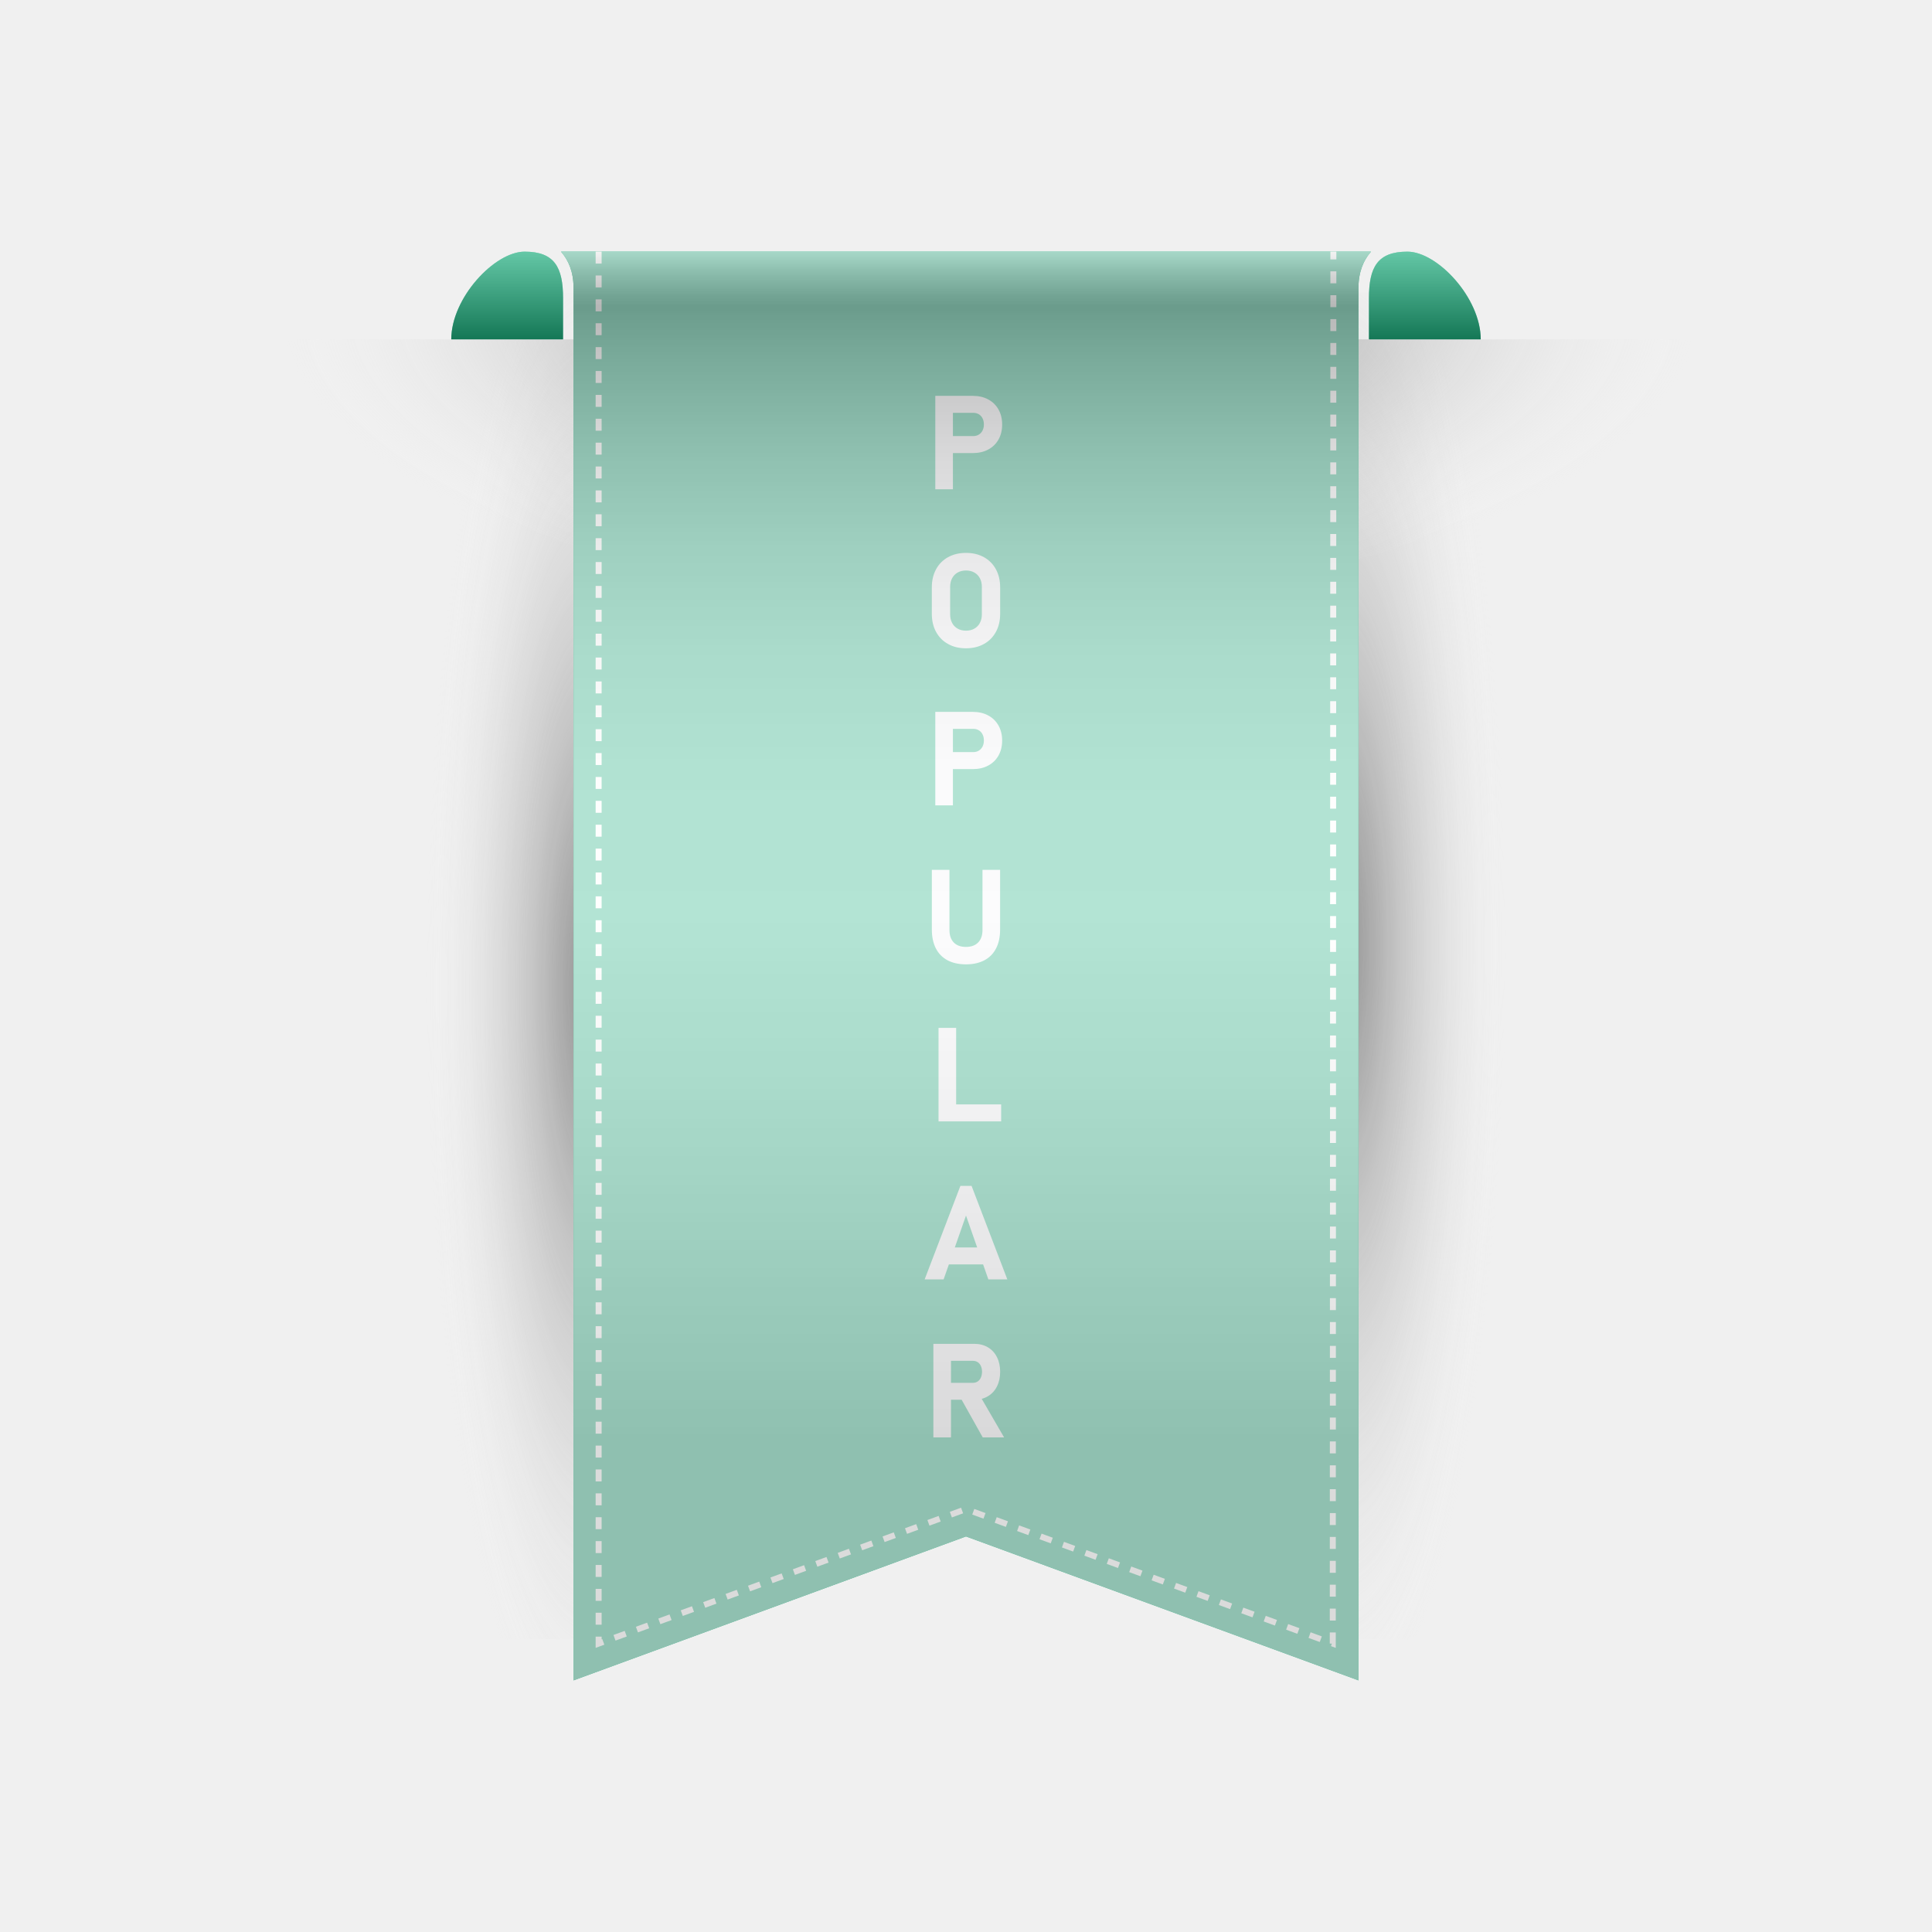
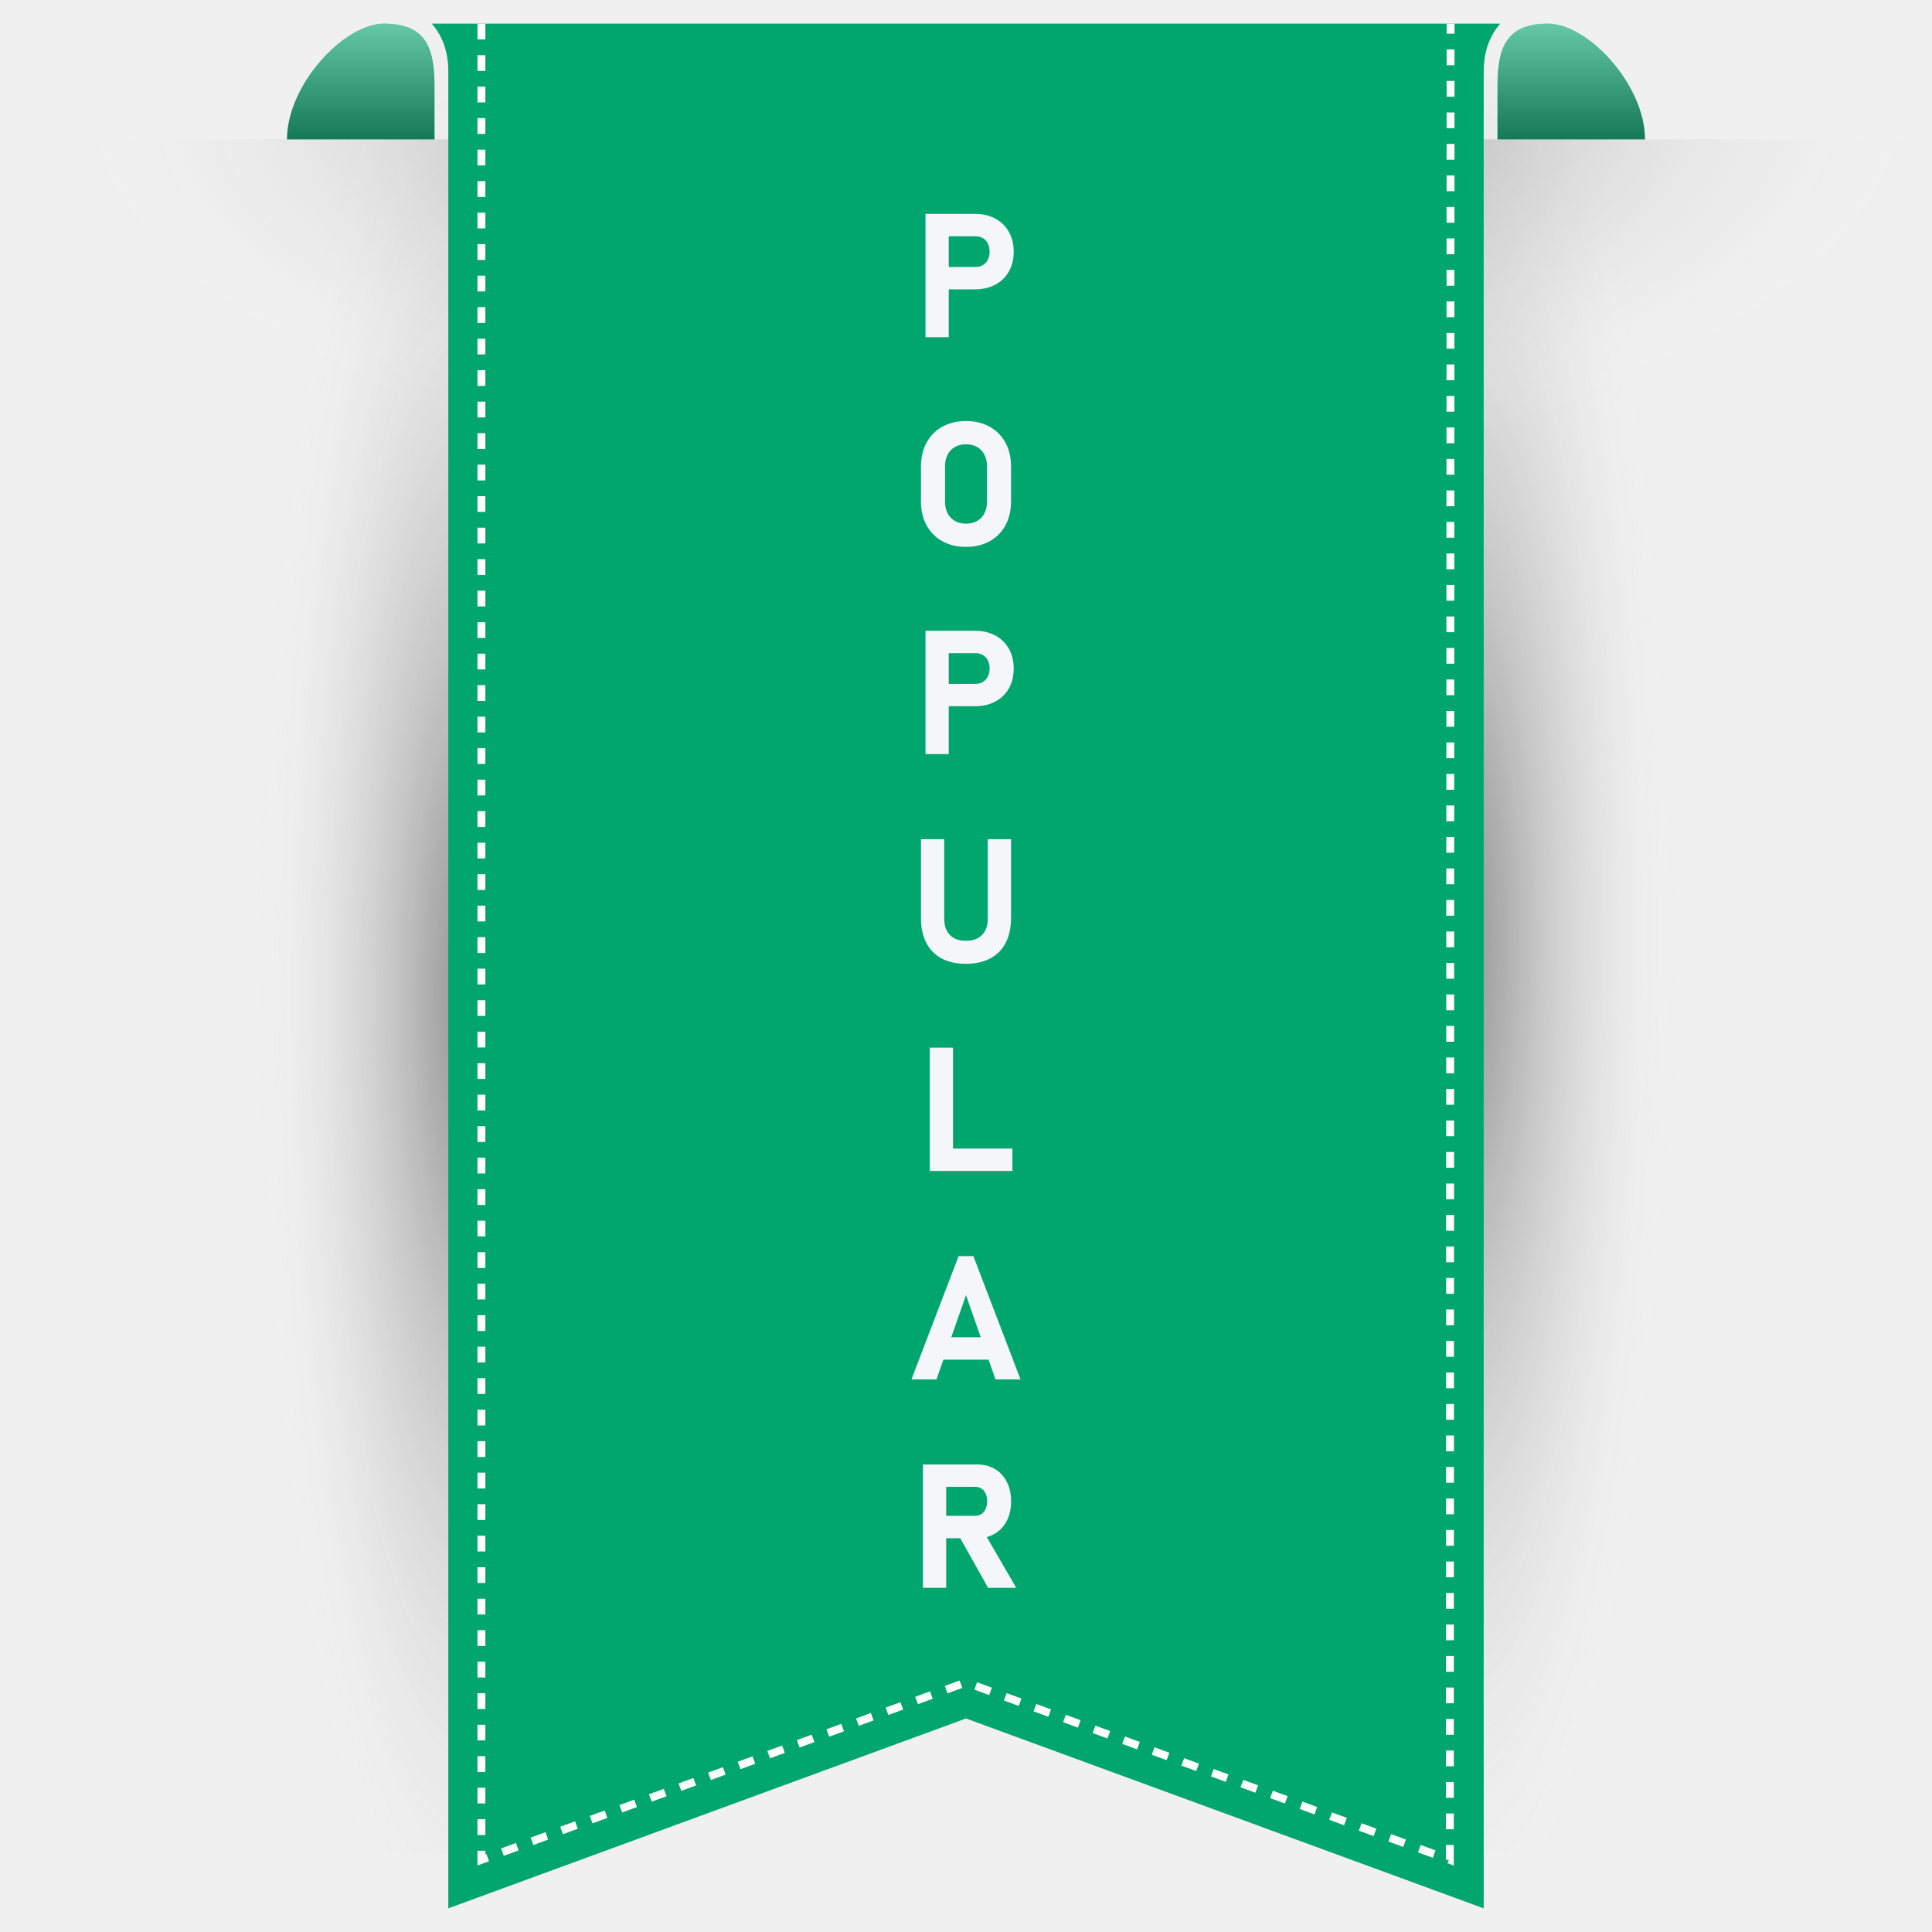
- <svg xmlns="http://www.w3.org/2000/svg" xmlns:xlink="http://www.w3.org/1999/xlink" version="1.1" id="Capa_2" x="0px" y="0px" viewBox="0 0 800 800" style="enable-background:new 0 0 800 800;" xml:space="preserve">
-   <style type="text/css">
- 	.st0{opacity:0.7;}
- 	
- 		.st1{clip-path:url(#SVGID_00000064350303410064611190000007290409280217899189_);fill:url(#SVGID_00000171712990028115469330000008806321488767489951_);}
- 	
- 		.st2{clip-path:url(#SVGID_00000151536912989696739800000004995209291502451371_);fill:url(#SVGID_00000158013877964768353360000008491751647616657341_);}
- 	
- 		.st3{clip-path:url(#SVGID_00000070077044809887678730000008196179695839253181_);fill:url(#SVGID_00000109746527787216407360000012270552970669682819_);}
- 	.st4{fill:#01A66F;}
- 	.st5{opacity:0.4;}
- 	.st6{fill:url(#SVGID_00000095299615306173964590000013180409274940336559_);}
- 	.st7{fill:url(#SVGID_00000107566988652415170550000013343758307866501823_);}
- 	.st8{fill:none;stroke:#FFFFFF;stroke-width:2.472;stroke-miterlimit:10;stroke-dasharray:4.944,4.944;}
- 	.st9{fill:#F4F6F9;}
- 	.st10{opacity:0.7;fill:url(#SVGID_00000017488198164998289270000002035059114558858682_);}
- </style>
+ <svg xmlns="http://www.w3.org/2000/svg" xmlns:xlink="http://www.w3.org/1999/xlink" version="1.1" id="Capa_2" x="0px" y="0px" viewBox="0 0 800 800" enable-background="new 0 0 800 800" xml:space="preserve">
  <g>
    <g>
-       <g class="st0">
+       <g opacity="0.7">
        <defs>
-           <rect id="SVGID_1_" x="165.95" y="121.25" class="st0" width="73" height="557.5" />
+           <rect id="SVGID_1_" x="91.258" y="32.301" opacity="0.7" width="96.297" height="735.4" />
        </defs>
-         <clipPath id="SVGID_00000040542535731656158280000010584935546690351249_">
-           <use xlink:href="#SVGID_1_" style="overflow:visible;" />
+         <clipPath id="SVGID_00000008142510813662373290000017887189039113685642_">
+           <use xlink:href="#SVGID_1_" overflow="visible" />
        </clipPath>
-         <radialGradient id="SVGID_00000158012822239773257050000004967317849751068824_" cx="-55111.707" cy="-40844.344" r="2738.812" gradientTransform="matrix(0 0.1191 -0.0249 0 -772.492 6972.753)" gradientUnits="userSpaceOnUse">
+         <radialGradient id="SVGID_00000127727559317257117620000011686567845396213406_" cx="-55087.734" cy="-38851.902" r="3612.803" gradientTransform="matrix(0 0.1191 -0.0249 0 -772.492 6972.753)" gradientUnits="userSpaceOnUse">
          <stop offset="0" style="stop-color:#666666" />
          <stop offset="0.192" style="stop-color:#7C7C7C;stop-opacity:0.808" />
          <stop offset="0.592" style="stop-color:#B3B3B3;stop-opacity:0.408" />
          <stop offset="1" style="stop-color:#F2F2F2;stop-opacity:0" />
        </radialGradient>
-         <path style="clip-path:url(#SVGID_00000040542535731656158280000010584935546690351249_);fill:url(#SVGID_00000158012822239773257050000004967317849751068824_);" d="     M244.54,734.61c37.72,0,68.31-145.81,68.3-325.67c0-179.85-30.58-325.66-68.3-325.66c-37.73,0-68.31,145.81-68.31,325.66     C176.23,588.8,206.81,734.61,244.54,734.61z" />
+         <path clip-path="url(#SVGID_00000008142510813662373290000017887189039113685642_)" fill="url(#SVGID_00000127727559317257117620000011686567845396213406_)" d="     M194.93,841.391c49.751,0,90.102-192.341,90.095-429.595c0-237.244-40.343-429.579-90.095-429.579     c-49.771,0-90.114,192.334-90.114,429.579C104.816,649.05,145.16,841.391,194.93,841.391z" />
      </g>
-       <g class="st0">
+       <g opacity="0.7">
        <defs>
-           <rect id="SVGID_00000051365583705553504430000008221770937844228536_" x="561.05" y="121.25" class="st0" width="73" height="557.5" />
+           <rect id="SVGID_00000156562871162783337570000002964374152088936837_" x="612.442" y="32.301" opacity="0.7" width="96.298" height="735.4" />
        </defs>
-         <clipPath id="SVGID_00000006687000465942730970000003631309707492822435_">
-           <use xlink:href="#SVGID_00000051365583705553504430000008221770937844228536_" style="overflow:visible;" />
+         <clipPath id="SVGID_00000130621030598180954050000006151027125918446721_">
+           <use xlink:href="#SVGID_00000156562871162783337570000002964374152088936837_" overflow="visible" />
        </clipPath>
-         <radialGradient id="SVGID_00000058550683598704041880000010395195182134791832_" cx="-54869.652" cy="-45741.277" r="2738.827" gradientTransform="matrix(0 -0.1191 0.0249 0 1694.424 -6143.924)" gradientUnits="userSpaceOnUse">
+         <radialGradient id="SVGID_00000071540020622969613210000016729676745211436445_" cx="-54845.676" cy="-43748.859" r="3612.822" gradientTransform="matrix(0 -0.1191 0.0249 0 1694.424 -6143.924)" gradientUnits="userSpaceOnUse">
          <stop offset="0" style="stop-color:#666666" />
          <stop offset="0.192" style="stop-color:#7C7C7C;stop-opacity:0.808" />
          <stop offset="0.592" style="stop-color:#B3B3B3;stop-opacity:0.408" />
          <stop offset="1" style="stop-color:#F2F2F2;stop-opacity:0" />
        </radialGradient>
-         <path style="clip-path:url(#SVGID_00000006687000465942730970000003631309707492822435_);fill:url(#SVGID_00000058550683598704041880000010395195182134791832_);" d="     M555.46,65.39c-37.71,0-68.31,145.81-68.3,325.67c0,179.85,30.58,325.66,68.3,325.66c37.73,0,68.32-145.8,68.32-325.66     C623.77,211.2,593.19,65.39,555.46,65.39z" />
+         <path clip-path="url(#SVGID_00000130621030598180954050000006151027125918446721_)" fill="url(#SVGID_00000071540020622969613210000016729676745211436445_)" d="     M605.066-41.39c-49.75,0-90.103,192.341-90.094,429.595c0,237.244,40.345,429.577,90.094,429.577     c49.771,0,90.117-192.333,90.117-429.577C695.183,150.951,654.836-41.39,605.066-41.39z" />
      </g>
    </g>
    <g>
      <defs>
-         <rect id="SVGID_00000161631660376164448220000010627407596707139004_" x="96.77" y="140.52" width="606.47" height="158.77" />
+         <rect id="SVGID_00000136410299262440826030000010371861792853926307_" x="0" y="57.712" width="800" height="209.438" />
      </defs>
-       <clipPath id="SVGID_00000085967030651031607750000006545427272235421868_">
-         <use xlink:href="#SVGID_00000161631660376164448220000010627407596707139004_" style="overflow:visible;" />
+       <clipPath id="SVGID_00000162350765550428960750000018219925090334178978_">
+         <use xlink:href="#SVGID_00000136410299262440826030000010371861792853926307_" overflow="visible" />
      </clipPath>
-       <radialGradient id="SVGID_00000029003715441839677160000005767513852837771668_" cx="-70167.805" cy="-92575.102" r="2265.617" gradientTransform="matrix(0.1296 0 0 0.0543 9503.478 5155.201)" gradientUnits="userSpaceOnUse">
+       <radialGradient id="SVGID_00000137849931721572288070000013737041563182100610_" cx="-70143.844" cy="-94171.414" r="2988.605" gradientTransform="matrix(0.1296 0 0 0.0543 9503.478 5155.201)" gradientUnits="userSpaceOnUse">
        <stop offset="0" style="stop-color:#666666" />
        <stop offset="0.192" style="stop-color:#7C7C7C;stop-opacity:0.808" />
        <stop offset="0.592" style="stop-color:#B3B3B3;stop-opacity:0.408" />
        <stop offset="1" style="stop-color:#F2F2F2;stop-opacity:0" />
      </radialGradient>
-       <path style="clip-path:url(#SVGID_00000085967030651031607750000006545427272235421868_);fill:url(#SVGID_00000029003715441839677160000005767513852837771668_);" d="    M703.23,128.37c0-67.96-131.41-123.07-293.5-123.07c-162.09,0-293.5,55.11-293.5,123.07c0,67.97,131.41,123.08,293.5,123.08    C571.83,251.45,703.23,196.34,703.23,128.37z" />
+       <path clip-path="url(#SVGID_00000162350765550428960750000018219925090334178978_)" fill="url(#SVGID_00000137849931721572288070000013737041563182100610_)" d="    M800,41.687c0-89.651-173.339-162.346-387.165-162.342c-213.82,0-387.163,72.691-387.163,162.34    c0,89.665,173.344,162.356,387.163,162.356C626.661,204.041,800,131.35,800,41.687z" />
    </g>
    <g>
-       <path class="st4" d="M566.85,123.48v17.04h46.29c0-17.21-17.97-36.32-30.38-36.32S566.85,110.71,566.85,123.48z" />
-       <path class="st4" d="M233.15,123.48v17.04h-46.29c0-17.21,17.97-36.32,30.38-36.32S233.15,110.71,233.15,123.48z" />
+       <path fill="#01A66F" d="M620.088,35.24v22.471h61.056c0-22.699-23.703-47.916-40.076-47.916S620.096,18.395,620.088,35.24z" />
+       <path fill="#01A66F" d="M179.911,35.24v22.471h-61.056c0-22.699,23.703-47.916,40.076-47.916S179.903,18.395,179.911,35.24z" />
    </g>
-     <g class="st5">
-       <linearGradient id="SVGID_00000078006938396792168010000003515811945737966510_" gradientUnits="userSpaceOnUse" x1="589.988" y1="103.123" x2="589.988" y2="144.088">
+     <g opacity="0.4">
+       <linearGradient id="SVGID_00000088130946606235497580000009567392714203326907_" gradientUnits="userSpaceOnUse" x1="650.616" y1="8.385" x2="650.616" y2="62.423">
        <stop offset="0" style="stop-color:#FFFFFF" />
        <stop offset="1" style="stop-color:#1D1D1B" />
      </linearGradient>
-       <path style="fill:url(#SVGID_00000078006938396792168010000003515811945737966510_);" d="M566.85,123.48v17.04h46.29    c0-17.21-17.97-36.32-30.38-36.32S566.85,110.71,566.85,123.48z" />
-       <linearGradient id="SVGID_00000105398199670968601180000009389040407068794262_" gradientUnits="userSpaceOnUse" x1="210.011" y1="103.123" x2="210.011" y2="144.088">
+       <path fill="url(#SVGID_00000088130946606235497580000009567392714203326907_)" d="M620.088,35.24v22.471h61.056    c0-22.699-23.703-47.916-40.076-47.916S620.096,18.395,620.088,35.24z" />
+       <linearGradient id="SVGID_00000072243895524488890650000010630838543998060186_" gradientUnits="userSpaceOnUse" x1="149.383" y1="8.385" x2="149.383" y2="62.423">
        <stop offset="0" style="stop-color:#FFFFFF" />
        <stop offset="1" style="stop-color:#1D1D1B" />
      </linearGradient>
-       <path style="fill:url(#SVGID_00000105398199670968601180000009389040407068794262_);" d="M233.15,123.48v17.04h-46.29    c0-17.21,17.97-36.32,30.38-36.32S233.15,110.71,233.15,123.48z" />
+       <path fill="url(#SVGID_00000072243895524488890650000010630838543998060186_)" d="M179.911,35.24v22.471h-61.056    c0-22.699,23.703-47.916,40.076-47.916S179.903,18.395,179.911,35.24z" />
    </g>
-     <path class="st4" d="M400,104.19H232.3c3.11,3.54,5.19,8.4,5.19,14.97v576.65l161.04-59.06l1.47-0.54l1.47,0.54l161.04,59.06   V119.16c0.01-6.57,2.08-11.43,5.19-14.97H400z" />
-     <polyline class="st8" points="247.88,104.19 247.88,680.58 400,624.88 551.87,680.58 552.12,104.19  " />
+     <path fill="#01A66F" d="M400,9.795H178.785c4.101,4.669,6.841,11.081,6.846,19.742v760.668l212.436-77.912l1.933-0.71l1.934,0.71   l212.434,77.912V29.539c0.008-8.662,2.743-15.075,6.846-19.744H400z" />
+     <polyline fill="none" stroke="#FFFFFF" stroke-width="3.261" stroke-miterlimit="10" stroke-dasharray="6.522,6.522" points="   199.342,9.795 199.342,770.115 400,696.639 600.339,770.115 600.66,9.795  " />
    <g>
-       <path class="st9" d="M387.29,163.9h7.29v38.71h-7.29V163.9z M390.61,180.57h12.38c0.87,0,1.64-0.2,2.3-0.6    c0.67-0.4,1.19-0.96,1.56-1.69c0.37-0.73,0.56-1.56,0.56-2.5c0-0.96-0.18-1.81-0.55-2.54c-0.36-0.74-0.88-1.3-1.54-1.7    c-0.67-0.4-1.44-0.6-2.33-0.6h-12.38v-7.03h12.19c2.41,0,4.54,0.49,6.38,1.48c1.84,0.98,3.26,2.37,4.27,4.17    c1.01,1.79,1.52,3.87,1.52,6.23c0,2.36-0.51,4.43-1.52,6.22s-2.44,3.16-4.27,4.14s-3.96,1.46-6.38,1.46h-12.19V180.57z" />
-       <path class="st9" d="M392.58,266.67c-2.14-1.18-3.79-2.85-4.97-5.01s-1.76-4.65-1.76-7.49v-10.97c0-2.84,0.59-5.34,1.76-7.49    c1.17-2.16,2.83-3.82,4.97-5c2.14-1.18,4.61-1.77,7.42-1.77c2.8,0,5.28,0.59,7.41,1.77s3.79,2.85,4.97,5    c1.17,2.16,1.76,4.66,1.76,7.49v10.97c0,2.84-0.58,5.34-1.76,7.49s-2.83,3.83-4.97,5.01c-2.14,1.18-4.61,1.77-7.41,1.77    C397.19,268.45,394.72,267.86,392.58,266.67z M403.46,260.31c0.99-0.56,1.76-1.35,2.3-2.38c0.54-1.03,0.81-2.22,0.81-3.57v-11.34    c0-1.35-0.27-2.54-0.81-3.57c-0.54-1.03-1.31-1.82-2.3-2.38s-2.15-0.84-3.46-0.84c-1.31,0-2.47,0.28-3.46,0.84    s-1.76,1.35-2.3,2.38c-0.54,1.03-0.81,2.22-0.81,3.57v11.34c0,1.35,0.27,2.54,0.81,3.57c0.54,1.03,1.31,1.82,2.3,2.38    s2.15,0.84,3.46,0.84C401.31,261.15,402.47,260.87,403.46,260.31z" />
-       <path class="st9" d="M387.29,294.77h7.29v38.71h-7.29V294.77z M390.61,311.43h12.38c0.87,0,1.64-0.2,2.3-0.6    c0.67-0.4,1.19-0.96,1.56-1.69c0.37-0.73,0.56-1.56,0.56-2.5c0-0.96-0.18-1.81-0.55-2.54c-0.36-0.74-0.88-1.3-1.54-1.7    c-0.67-0.4-1.44-0.6-2.33-0.6h-12.38v-7.03h12.19c2.41,0,4.54,0.49,6.38,1.48c1.84,0.98,3.26,2.37,4.27,4.17    c1.01,1.79,1.52,3.87,1.52,6.23c0,2.36-0.51,4.43-1.52,6.22s-2.44,3.16-4.27,4.14s-3.96,1.46-6.38,1.46h-12.19V311.43z" />
-       <path class="st9" d="M392.33,397.62c-2.11-1.13-3.72-2.77-4.82-4.93c-1.1-2.16-1.65-4.75-1.65-7.79V360.2h7.29v24.89    c0,2.22,0.59,3.94,1.78,5.17c1.19,1.22,2.87,1.84,5.03,1.84c2.18,0,3.87-0.61,5.07-1.84c1.2-1.22,1.8-2.95,1.8-5.17V360.2h7.29    v24.71c0,3.04-0.55,5.63-1.66,7.79c-1.11,2.16-2.72,3.8-4.85,4.93s-4.67,1.69-7.65,1.69    C396.99,399.31,394.44,398.74,392.33,397.62z" />
-       <path class="st9" d="M388.63,425.63h7.29v38.71h-7.29V425.63z M391.88,457.31h22.68v7.03h-22.68V457.31z" />
-       <path class="st9" d="M397.68,491.06h4.63l14.8,38.71h-7.85L400,503.33l-9.27,26.44h-7.85L397.68,491.06z M389.99,516.54h20.37    v7.03h-20.37V516.54z" />
-       <path class="st9" d="M386.49,556.46h7.29v38.74h-7.29V556.46z M389.39,572.6h13.47c0.75,0,1.4-0.19,1.97-0.56    c0.57-0.37,1.01-0.91,1.32-1.6c0.31-0.69,0.47-1.49,0.49-2.4c0-0.91-0.16-1.7-0.47-2.4s-0.75-1.22-1.32-1.6    c-0.57-0.37-1.23-0.56-2-0.56h-13.47v-7.03h14.06c2.13,0,4,0.48,5.62,1.44c1.62,0.96,2.87,2.31,3.75,4.06    c0.89,1.75,1.33,3.78,1.33,6.08s-0.44,4.33-1.33,6.08c-0.89,1.75-2.14,3.1-3.77,4.06s-3.49,1.44-5.6,1.44h-14.06V572.6z     M397.54,578.43l7.8-1.22l10.44,18h-8.84L397.54,578.43z" />
+       <path fill="#F4F6F9" d="M383.229,88.563h9.623v51.064h-9.623V88.563z M387.619,110.548h16.33c1.147,0,2.16-0.263,3.038-0.79    c0.879-0.527,1.564-1.27,2.055-2.23c0.492-0.96,0.738-2.06,0.738-3.301c0-1.264-0.241-2.382-0.72-3.354    c-0.481-0.971-1.159-1.721-2.037-2.248c-0.879-0.527-1.903-0.79-3.074-0.79h-16.33v-9.271h16.084c3.184,0,5.989,0.649,8.412,1.949    c2.423,1.299,4.301,3.132,5.636,5.496c1.335,2.365,2.002,5.105,2.002,8.218c0,3.114-0.667,5.848-2.002,8.201    c-1.335,2.353-3.213,4.174-5.636,5.461c-2.423,1.287-5.228,1.931-8.412,1.931h-16.084V110.548z" />
+       <path fill="#F4F6F9" d="M390.217,224.129c-2.822-1.557-5.005-3.758-6.55-6.603c-1.545-2.845-2.318-6.14-2.318-9.886v-14.47    c0-3.745,0.773-7.041,2.318-9.886c1.545-2.844,3.728-5.045,6.55-6.602c2.821-1.557,6.081-2.336,9.781-2.336    c3.698,0,6.959,0.779,9.78,2.336c2.821,1.557,5.005,3.758,6.55,6.602c1.546,2.845,2.317,6.141,2.317,9.886v14.47    c0,3.746-0.772,7.041-2.317,9.886c-1.546,2.845-3.729,5.046-6.55,6.603c-2.821,1.557-6.082,2.335-9.78,2.335    C396.299,226.464,393.039,225.686,390.217,224.129z M404.564,215.735c1.311-0.738,2.324-1.785,3.038-3.143    c0.714-1.358,1.072-2.926,1.072-4.706v-14.961c0-1.779-0.358-3.348-1.072-4.706c-0.714-1.357-1.726-2.406-3.038-3.143    c-1.311-0.737-2.833-1.106-4.565-1.106c-1.733,0-3.255,0.368-4.566,1.106c-1.311,0.738-2.324,1.786-3.038,3.143    c-0.715,1.358-1.071,2.927-1.071,4.706v14.961c0,1.78,0.356,3.348,1.071,4.706c0.714,1.358,1.726,2.406,3.038,3.143    c1.311,0.738,2.833,1.107,4.566,1.107C401.731,216.842,403.253,216.473,404.564,215.735z" />
+       <path fill="#F4F6F9" d="M383.229,261.185h9.623v51.064h-9.623V261.185z M387.619,283.17h16.33c1.147,0,2.16-0.263,3.038-0.79    c0.879-0.527,1.564-1.27,2.055-2.23c0.492-0.96,0.738-2.06,0.738-3.301c0-1.264-0.241-2.382-0.72-3.354    c-0.481-0.971-1.159-1.721-2.037-2.248c-0.879-0.527-1.903-0.79-3.074-0.79h-16.33v-9.271h16.084c3.184,0,5.989,0.649,8.412,1.949    c2.423,1.299,4.301,3.132,5.636,5.496c1.335,2.365,2.002,5.104,2.002,8.218c0,3.114-0.667,5.848-2.002,8.201    c-1.335,2.353-3.213,4.174-5.636,5.461c-2.423,1.287-5.228,1.931-8.412,1.931h-16.084V283.17z" />
+       <path fill="#F4F6F9" d="M389.884,396.856c-2.786-1.487-4.905-3.653-6.357-6.498c-1.452-2.844-2.177-6.269-2.177-10.273v-32.591    h9.623v32.837c0,2.928,0.784,5.198,2.353,6.813c1.568,1.615,3.781,2.423,6.638,2.423c2.881,0,5.11-0.808,6.691-2.423    c1.579-1.615,2.37-3.886,2.37-6.813v-32.837h9.623v32.591c0,4.004-0.732,7.428-2.195,10.273c-1.463,2.845-3.594,5.011-6.392,6.498    c-2.798,1.487-6.163,2.23-10.098,2.23C396.03,399.086,392.67,398.343,389.884,396.856z" />
+       <path fill="#F4F6F9" d="M385.002,433.806h9.623v51.064h-9.623V433.806z M389.287,475.599h29.923v9.271h-29.923V475.599z" />
+       <path fill="#F4F6F9" d="M396.943,520.117h6.11l19.526,51.064h-10.36l-12.221-34.874l-12.222,34.874h-10.36L396.943,520.117z     M386.793,553.726h26.867v9.272h-26.867V553.726z" />
+       <path fill="#F4F6F9" d="M382.175,606.391h9.623v51.1h-9.623V606.391z M386.003,627.675h17.771c0.983,0,1.849-0.246,2.598-0.738    c0.75-0.491,1.328-1.194,1.739-2.106c0.408-0.913,0.626-1.967,0.649-3.161c0-1.194-0.205-2.248-0.614-3.161    c-0.41-0.913-0.989-1.615-1.739-2.108c-0.748-0.491-1.627-0.737-2.633-0.737h-17.771v-9.272h18.544    c2.809,0,5.279,0.633,7.41,1.898c2.131,1.264,3.781,3.049,4.952,5.355c1.171,2.307,1.756,4.981,1.756,8.025    c0,3.044-0.585,5.718-1.756,8.024c-1.171,2.307-2.828,4.093-4.97,5.356s-4.607,1.896-7.392,1.896h-18.544V627.675z     M396.75,635.365l10.29-1.616l13.767,23.742h-11.659L396.75,635.365z" />
    </g>
-     <linearGradient id="SVGID_00000056403725430443960530000010448789004428661395_" gradientUnits="userSpaceOnUse" x1="400" y1="100.266" x2="400" y2="646.481">
-       <stop offset="0" style="stop-color:#FFFFFF" />
-       <stop offset="8.193475e-04" style="stop-color:#FDFDFD" />
-       <stop offset="0.023" style="stop-color:#C7C7C7" />
-       <stop offset="0.04" style="stop-color:#A5A5A5" />
-       <stop offset="0.049" style="stop-color:#989898" />
-       <stop offset="0.09" style="stop-color:#AEAEAE" />
-       <stop offset="0.158" style="stop-color:#CBCBCB" />
-       <stop offset="0.231" style="stop-color:#E2E2E2" />
-       <stop offset="0.308" style="stop-color:#F2F2F2" />
-       <stop offset="0.396" style="stop-color:#FCFCFC" />
-       <stop offset="0.511" style="stop-color:#FFFFFF" />
-       <stop offset="0.647" style="stop-color:#F1F1F1" />
-       <stop offset="0.902" style="stop-color:#CDCDCD" />
-       <stop offset="0.906" style="stop-color:#CCCCCC" />
-     </linearGradient>
-     <path style="opacity:0.7;fill:url(#SVGID_00000056403725430443960530000010448789004428661395_);" d="M400,104.19H232.3   c3.11,3.54,5.19,8.4,5.19,14.97v576.65l161.04-59.06l1.47-0.54l1.47,0.54l161.04,59.06V119.16c0.01-6.57,2.08-11.43,5.19-14.97H400   z" />
  </g>
+   <g>
+ </g>
+   <g>
+ </g>
+   <g>
+ </g>
+   <g>
+ </g>
+   <g>
+ </g>
+   <g>
+ </g>
</svg>
